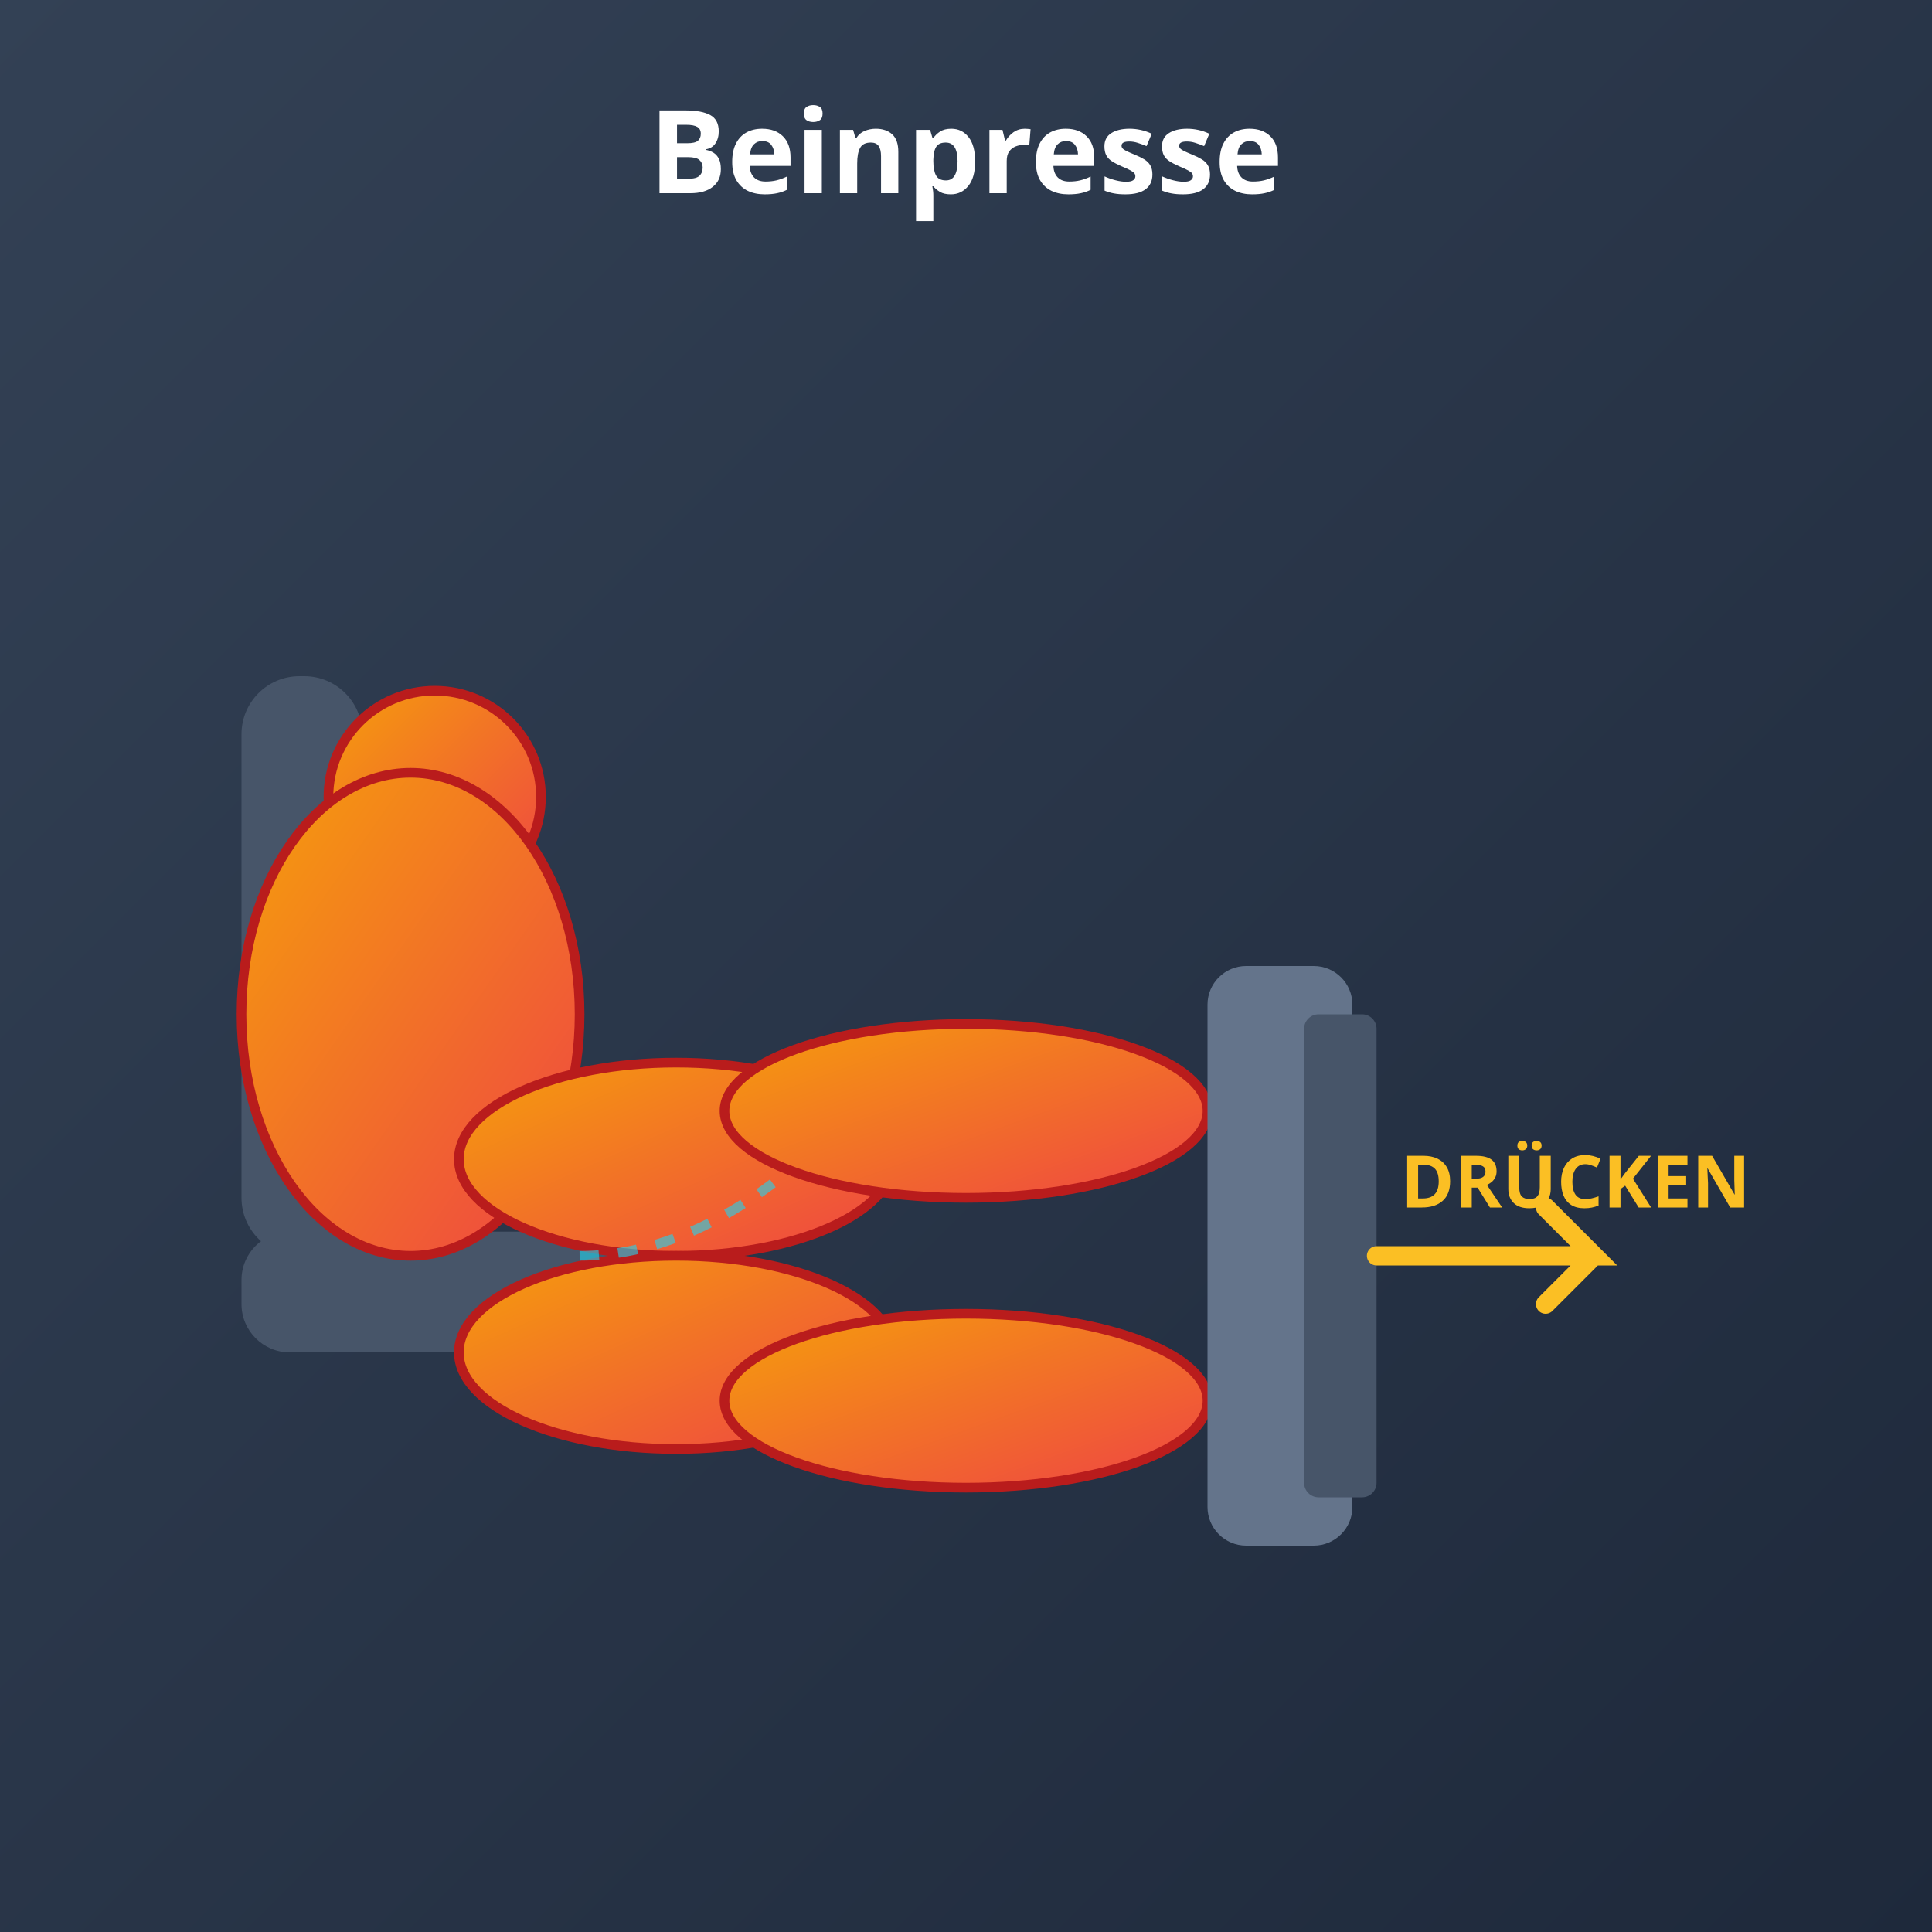
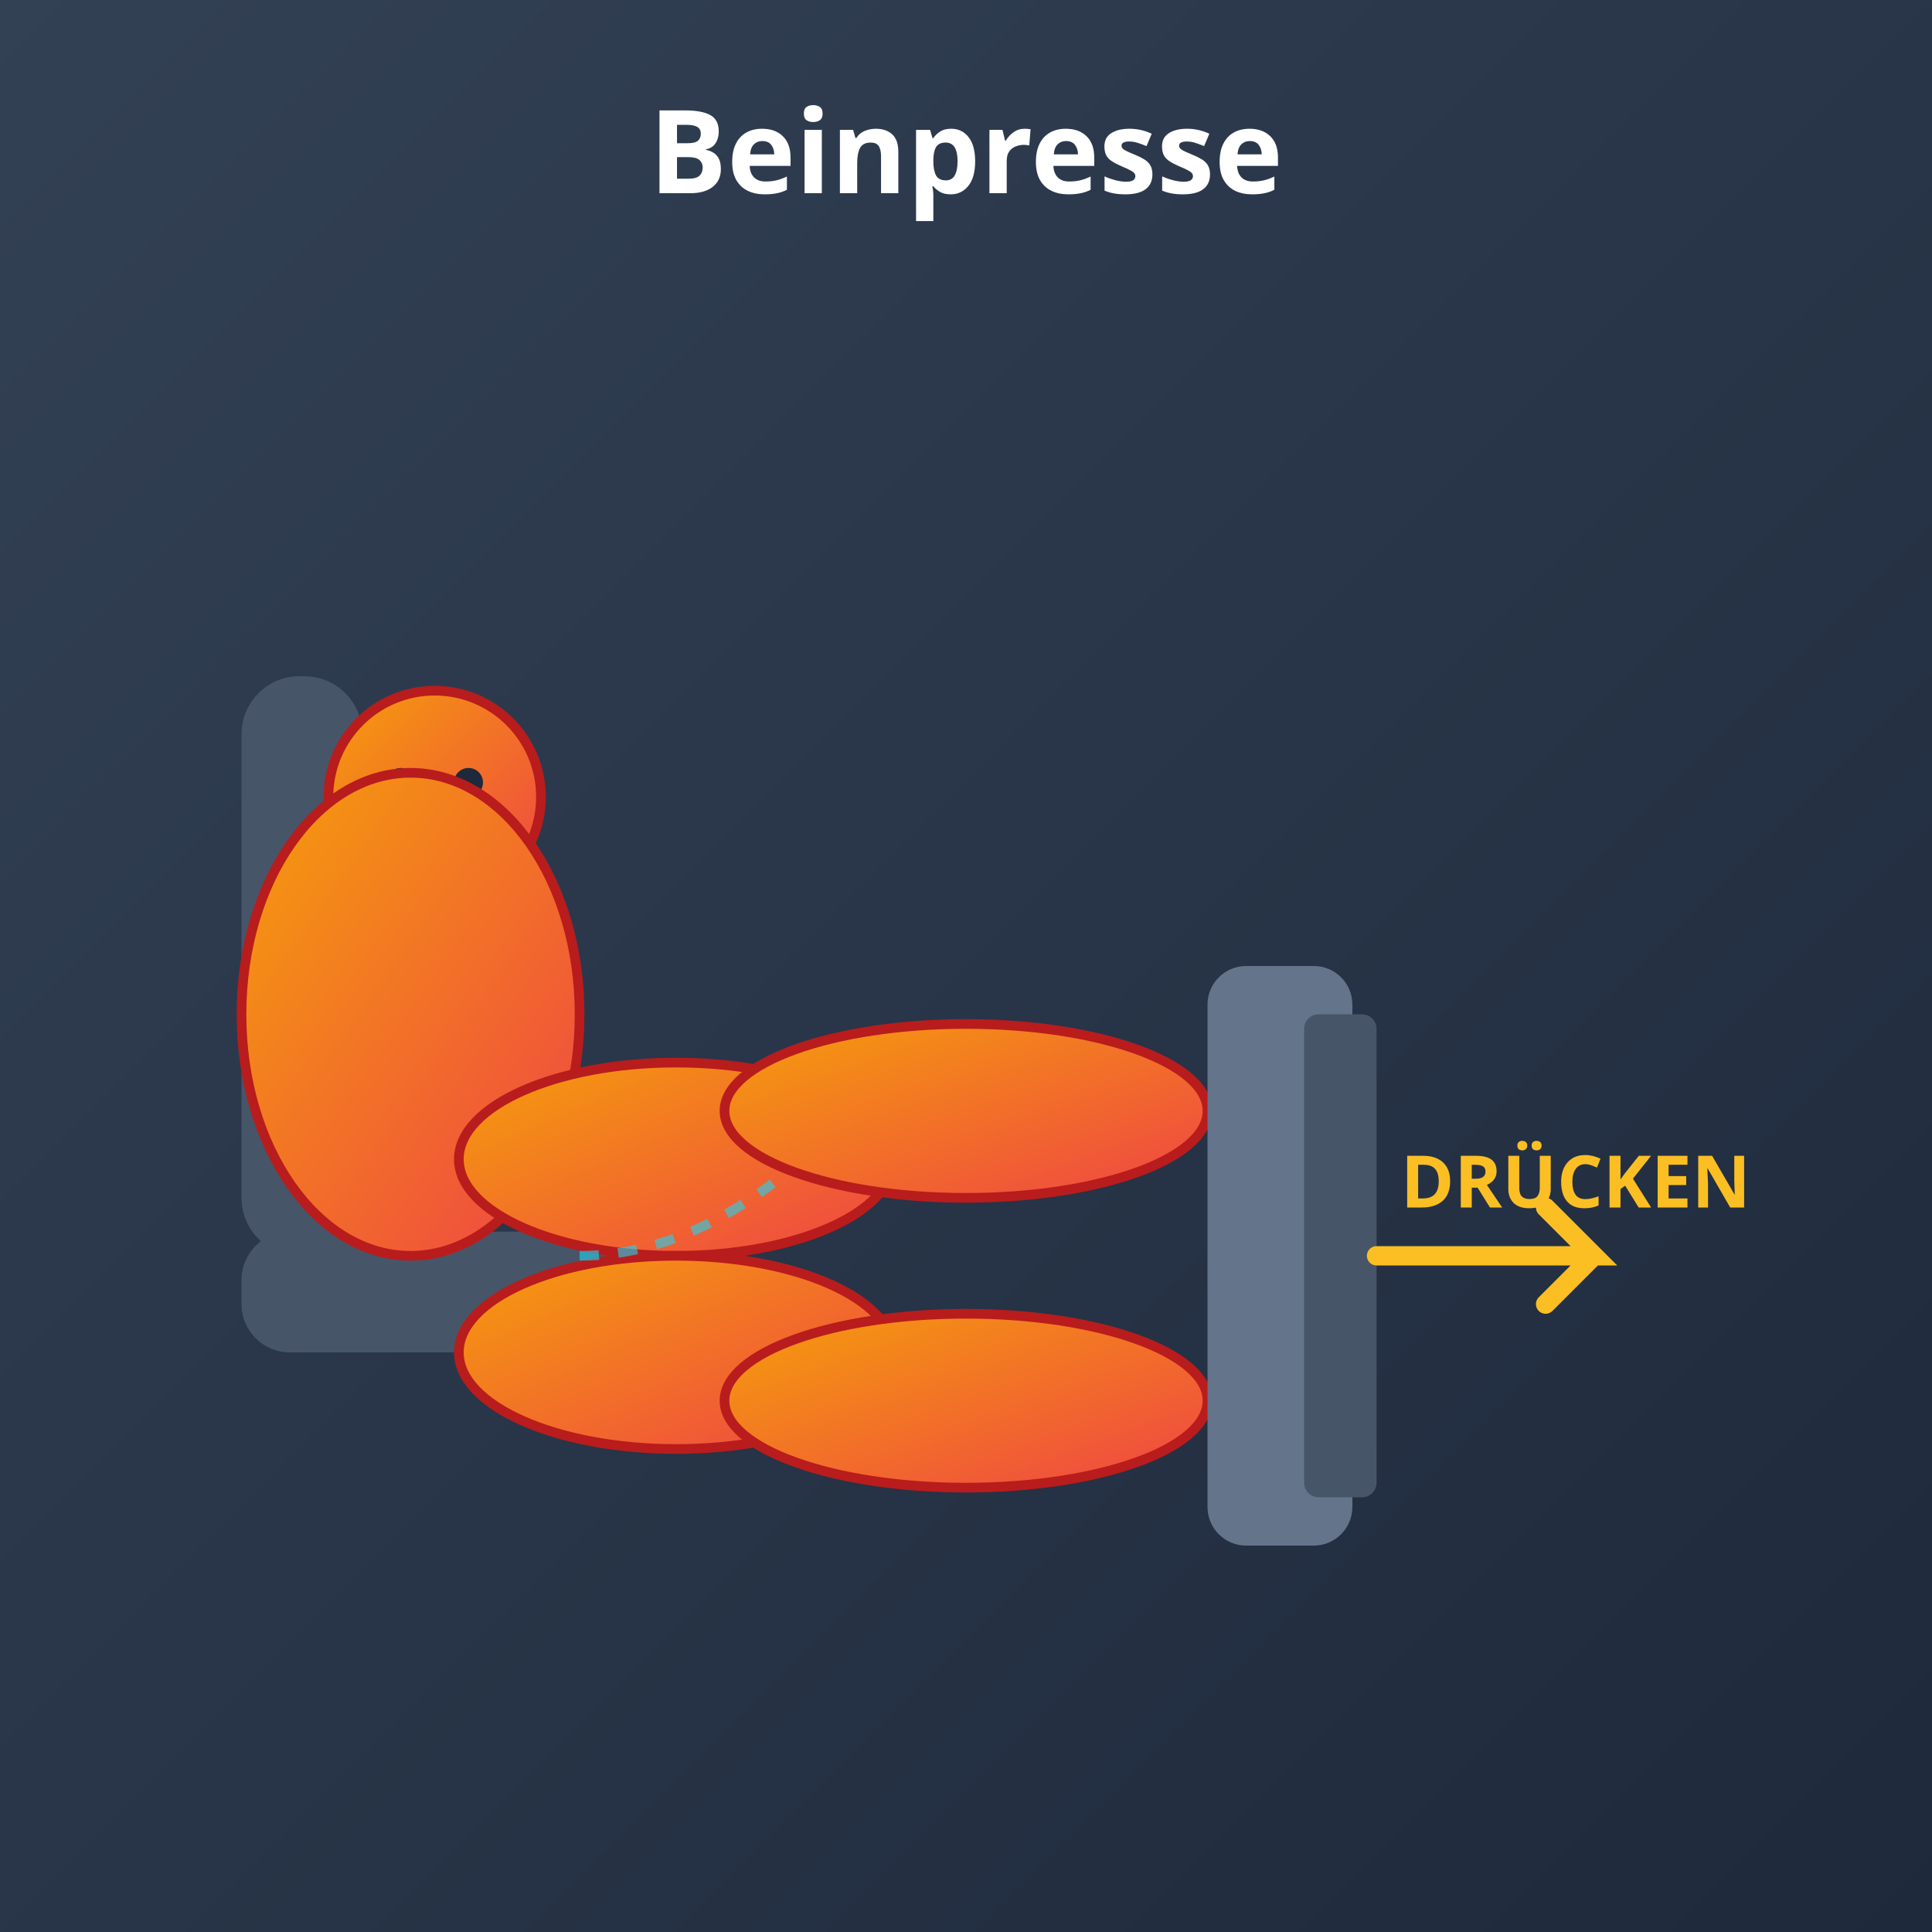
<svg xmlns="http://www.w3.org/2000/svg" width="400" height="400" viewBox="0 0 400 400">
  <defs>
    <linearGradient id="bg3" x1="0%" y1="0%" x2="100%" y2="100%">
      <stop offset="0%" style="stop-color:#334155;stop-opacity:1" />
      <stop offset="100%" style="stop-color:#1e293b;stop-opacity:1" />
    </linearGradient>
    <linearGradient id="leg3" x1="0%" y1="0%" x2="100%" y2="100%">
      <stop offset="0%" style="stop-color:#f59e0b;stop-opacity:1" />
      <stop offset="100%" style="stop-color:#ef4444;stop-opacity:1" />
    </linearGradient>
  </defs>
  <rect width="400" height="400" fill="url(#bg3)" />
  <text x="200" y="40" font-family="system-ui" font-size="24" font-weight="bold" fill="#ffffff" text-anchor="middle">Beinpresse</text>
  <rect x="50" y="140" width="25" height="120" rx="12" fill="#475569" />
  <rect x="50" y="255" width="80" height="25" rx="10" fill="#475569" />
  <circle cx="90" cy="165" r="22" fill="url(#leg3)" stroke="#b91c1c" stroke-width="2" />
+   <circle cx="83" cy="162" r="3" fill="#1e293b" />
+   <circle cx="97" cy="162" r="3" fill="#1e293b" />
+   <path d="M 83 172 Q 90 177 97 172" stroke="#1e293b" stroke-width="2" fill="none" stroke-linecap="round" />
  <ellipse cx="85" cy="210" rx="35" ry="50" fill="url(#leg3)" stroke="#b91c1c" stroke-width="2" />
  <ellipse cx="140" cy="240" rx="45" ry="20" fill="url(#leg3)" stroke="#b91c1c" stroke-width="2">
    <animate attributeName="cx" values="140;180;140" dur="2.5s" repeatCount="indefinite" />
    <animate attributeName="rx" values="45;60;45" dur="2.5s" repeatCount="indefinite" />
  </ellipse>
  <ellipse cx="140" cy="280" rx="45" ry="20" fill="url(#leg3)" stroke="#b91c1c" stroke-width="2">
    <animate attributeName="cx" values="140;180;140" dur="2.5s" repeatCount="indefinite" />
    <animate attributeName="rx" values="45;60;45" dur="2.5s" repeatCount="indefinite" />
  </ellipse>
  <ellipse cx="200" cy="230" rx="50" ry="18" fill="url(#leg3)" stroke="#b91c1c" stroke-width="2">
    <animate attributeName="cx" values="200;260;200" dur="2.5s" repeatCount="indefinite" />
    <animate attributeName="rx" values="50;65;50" dur="2.5s" repeatCount="indefinite" />
  </ellipse>
  <ellipse cx="200" cy="290" rx="50" ry="18" fill="url(#leg3)" stroke="#b91c1c" stroke-width="2">
    <animate attributeName="cx" values="200;260;200" dur="2.5s" repeatCount="indefinite" />
    <animate attributeName="rx" values="50;65;50" dur="2.5s" repeatCount="indefinite" />
  </ellipse>
  <rect x="250" y="200" width="30" height="120" rx="8" fill="#64748b">
    <animate attributeName="x" values="250;310;250" dur="2.5s" repeatCount="indefinite" />
  </rect>
  <g>
    <rect x="270" y="210" width="15" height="100" rx="3" fill="#475569">
      <animate attributeName="x" values="270;330;270" dur="2.5s" repeatCount="indefinite" />
    </rect>
  </g>
  <g>
    <path d="M 285 260 L 330 260 L 320 250 M 330 260 L 320 270" stroke="#fbbf24" stroke-width="4" fill="none" stroke-linecap="round">
      <animate attributeName="opacity" values="1;0.3;1" dur="2.5s" repeatCount="indefinite" />
    </path>
    <text x="290" y="250" font-family="system-ui" font-size="15" fill="#fbbf24" font-weight="bold" text-anchor="start">
      DRÜCKEN
      <animate attributeName="opacity" values="1;0.3;1" dur="2.5s" repeatCount="indefinite" />
    </text>
  </g>
  <g opacity="0.6">
    <path d="M 120 260 Q 140 260 160 245" stroke="#22d3ee" stroke-width="2" fill="none" stroke-dasharray="4,4">
      <animate attributeName="d" values="M 120 260 Q 140 260 160 245; M 120 260 Q 160 260 240 240; M 120 260 Q 140 260 160 245" dur="2.5s" repeatCount="indefinite" />
    </path>
  </g>
</svg>
